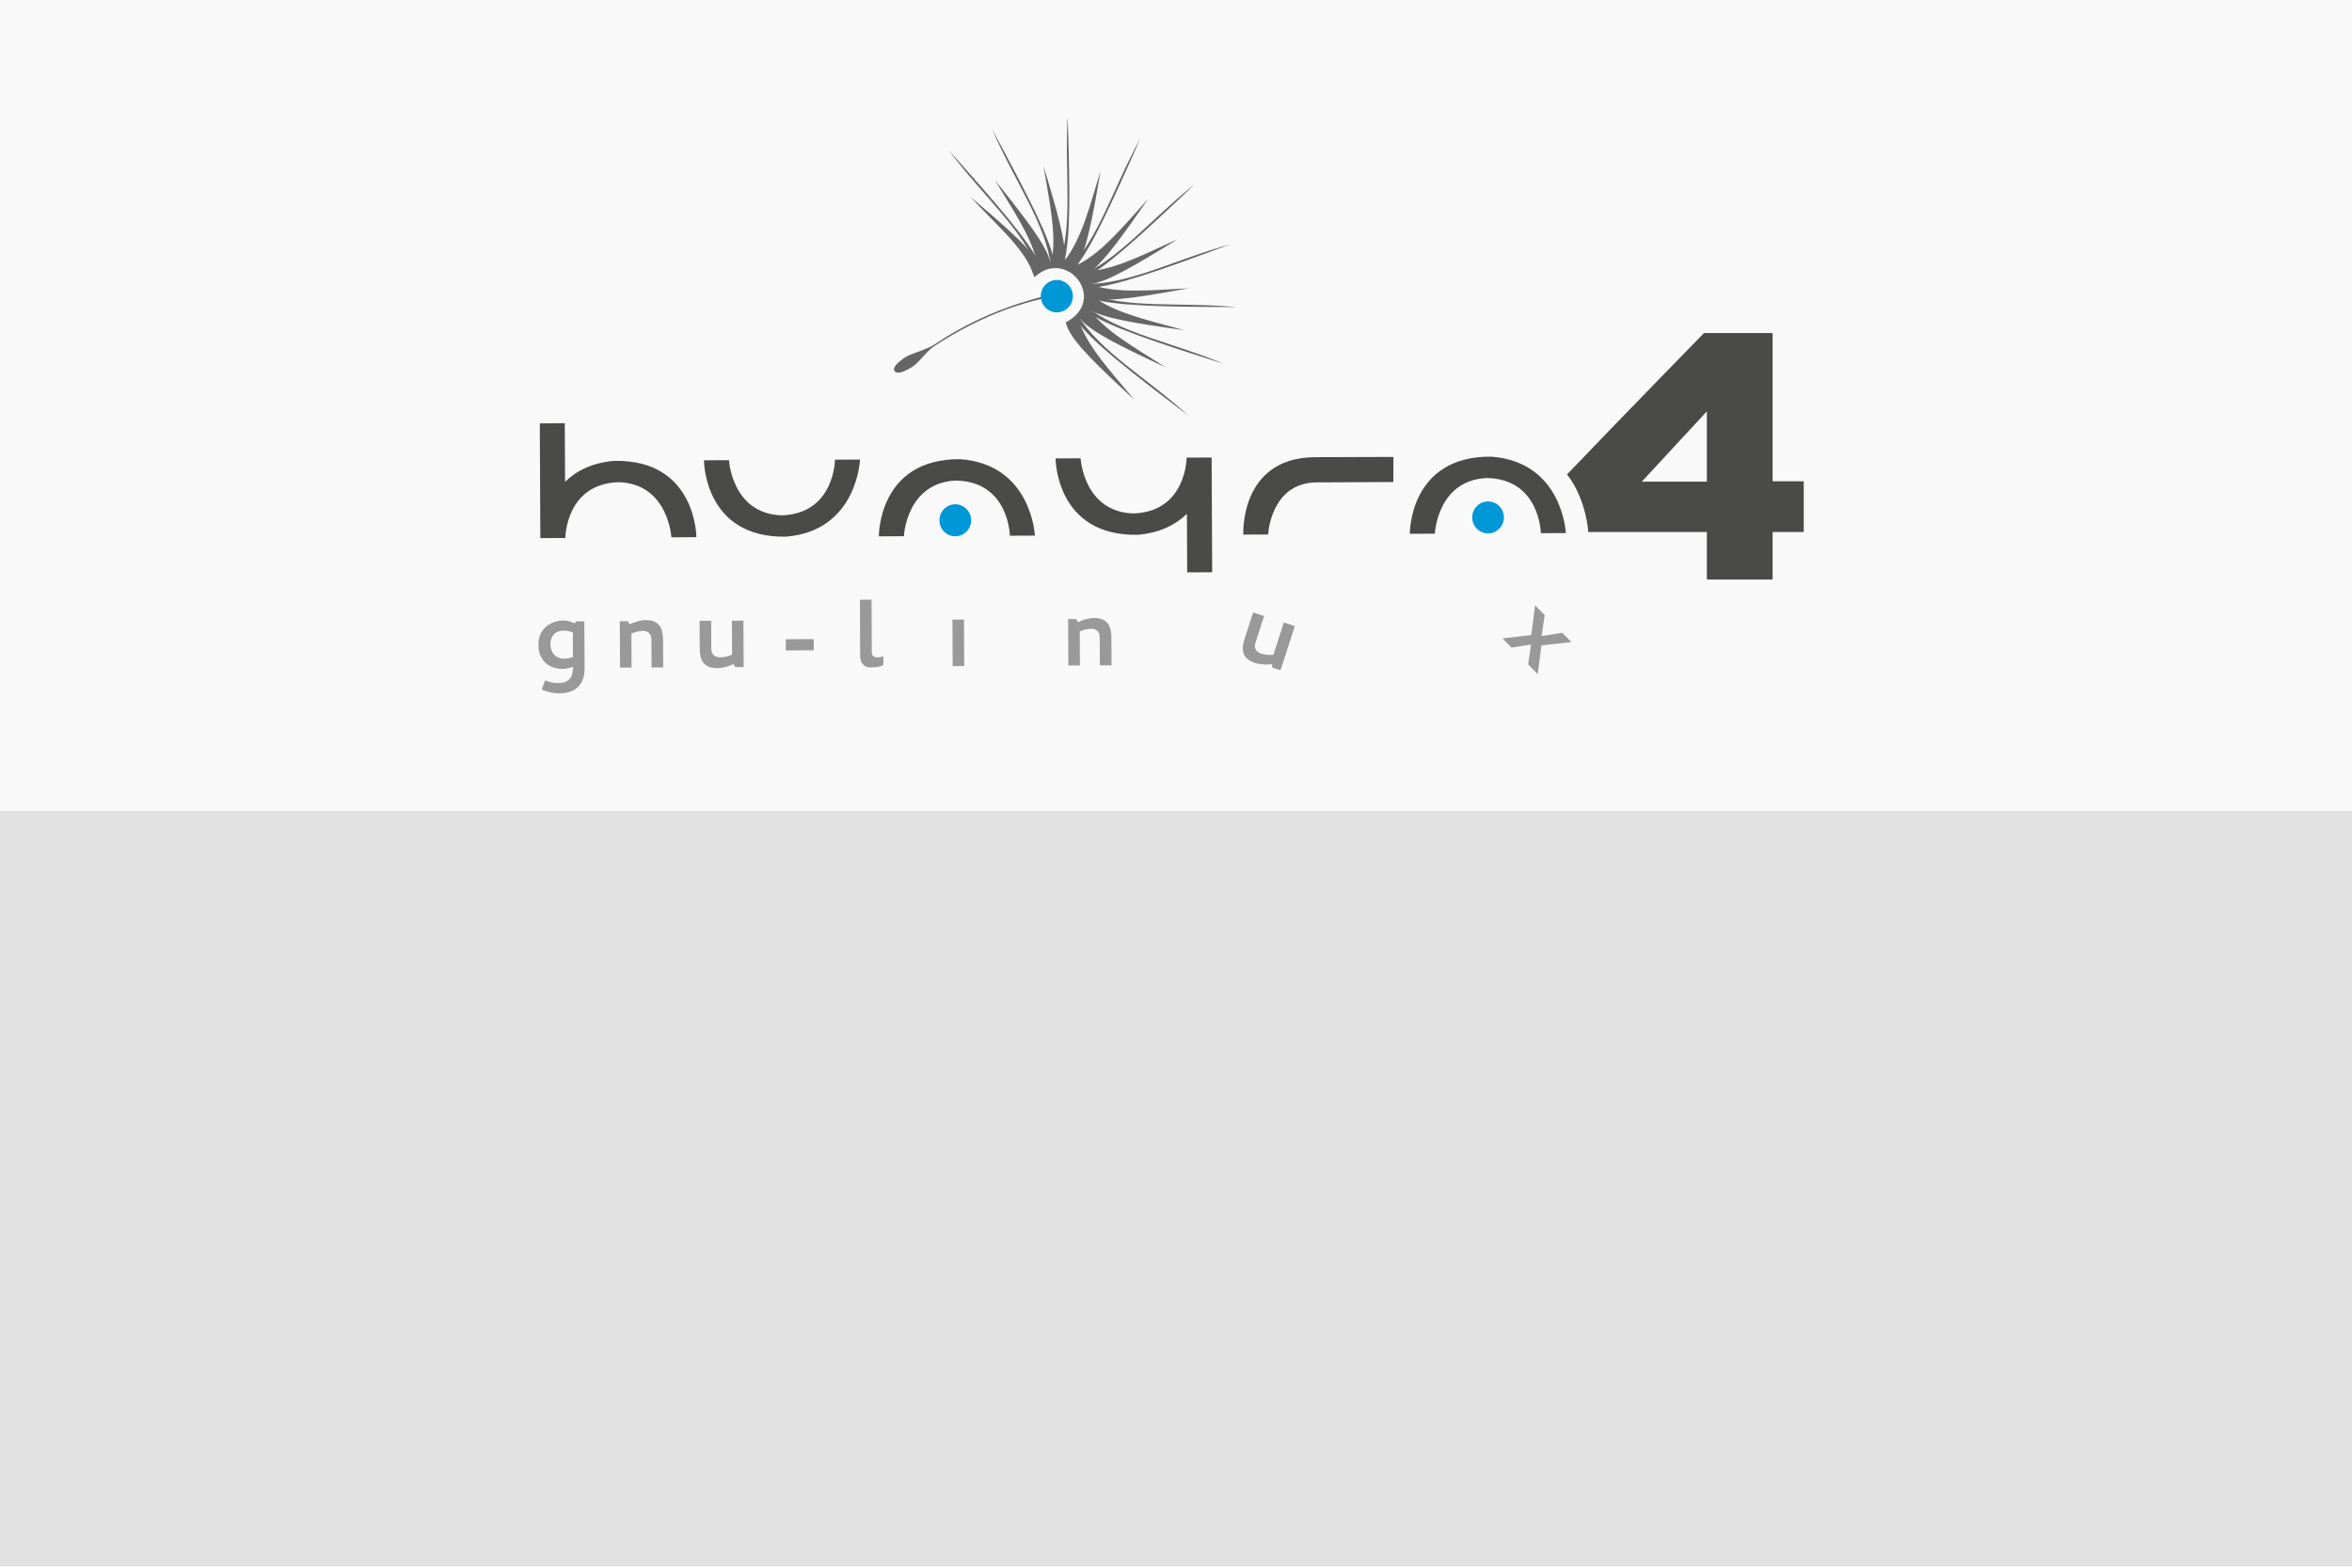
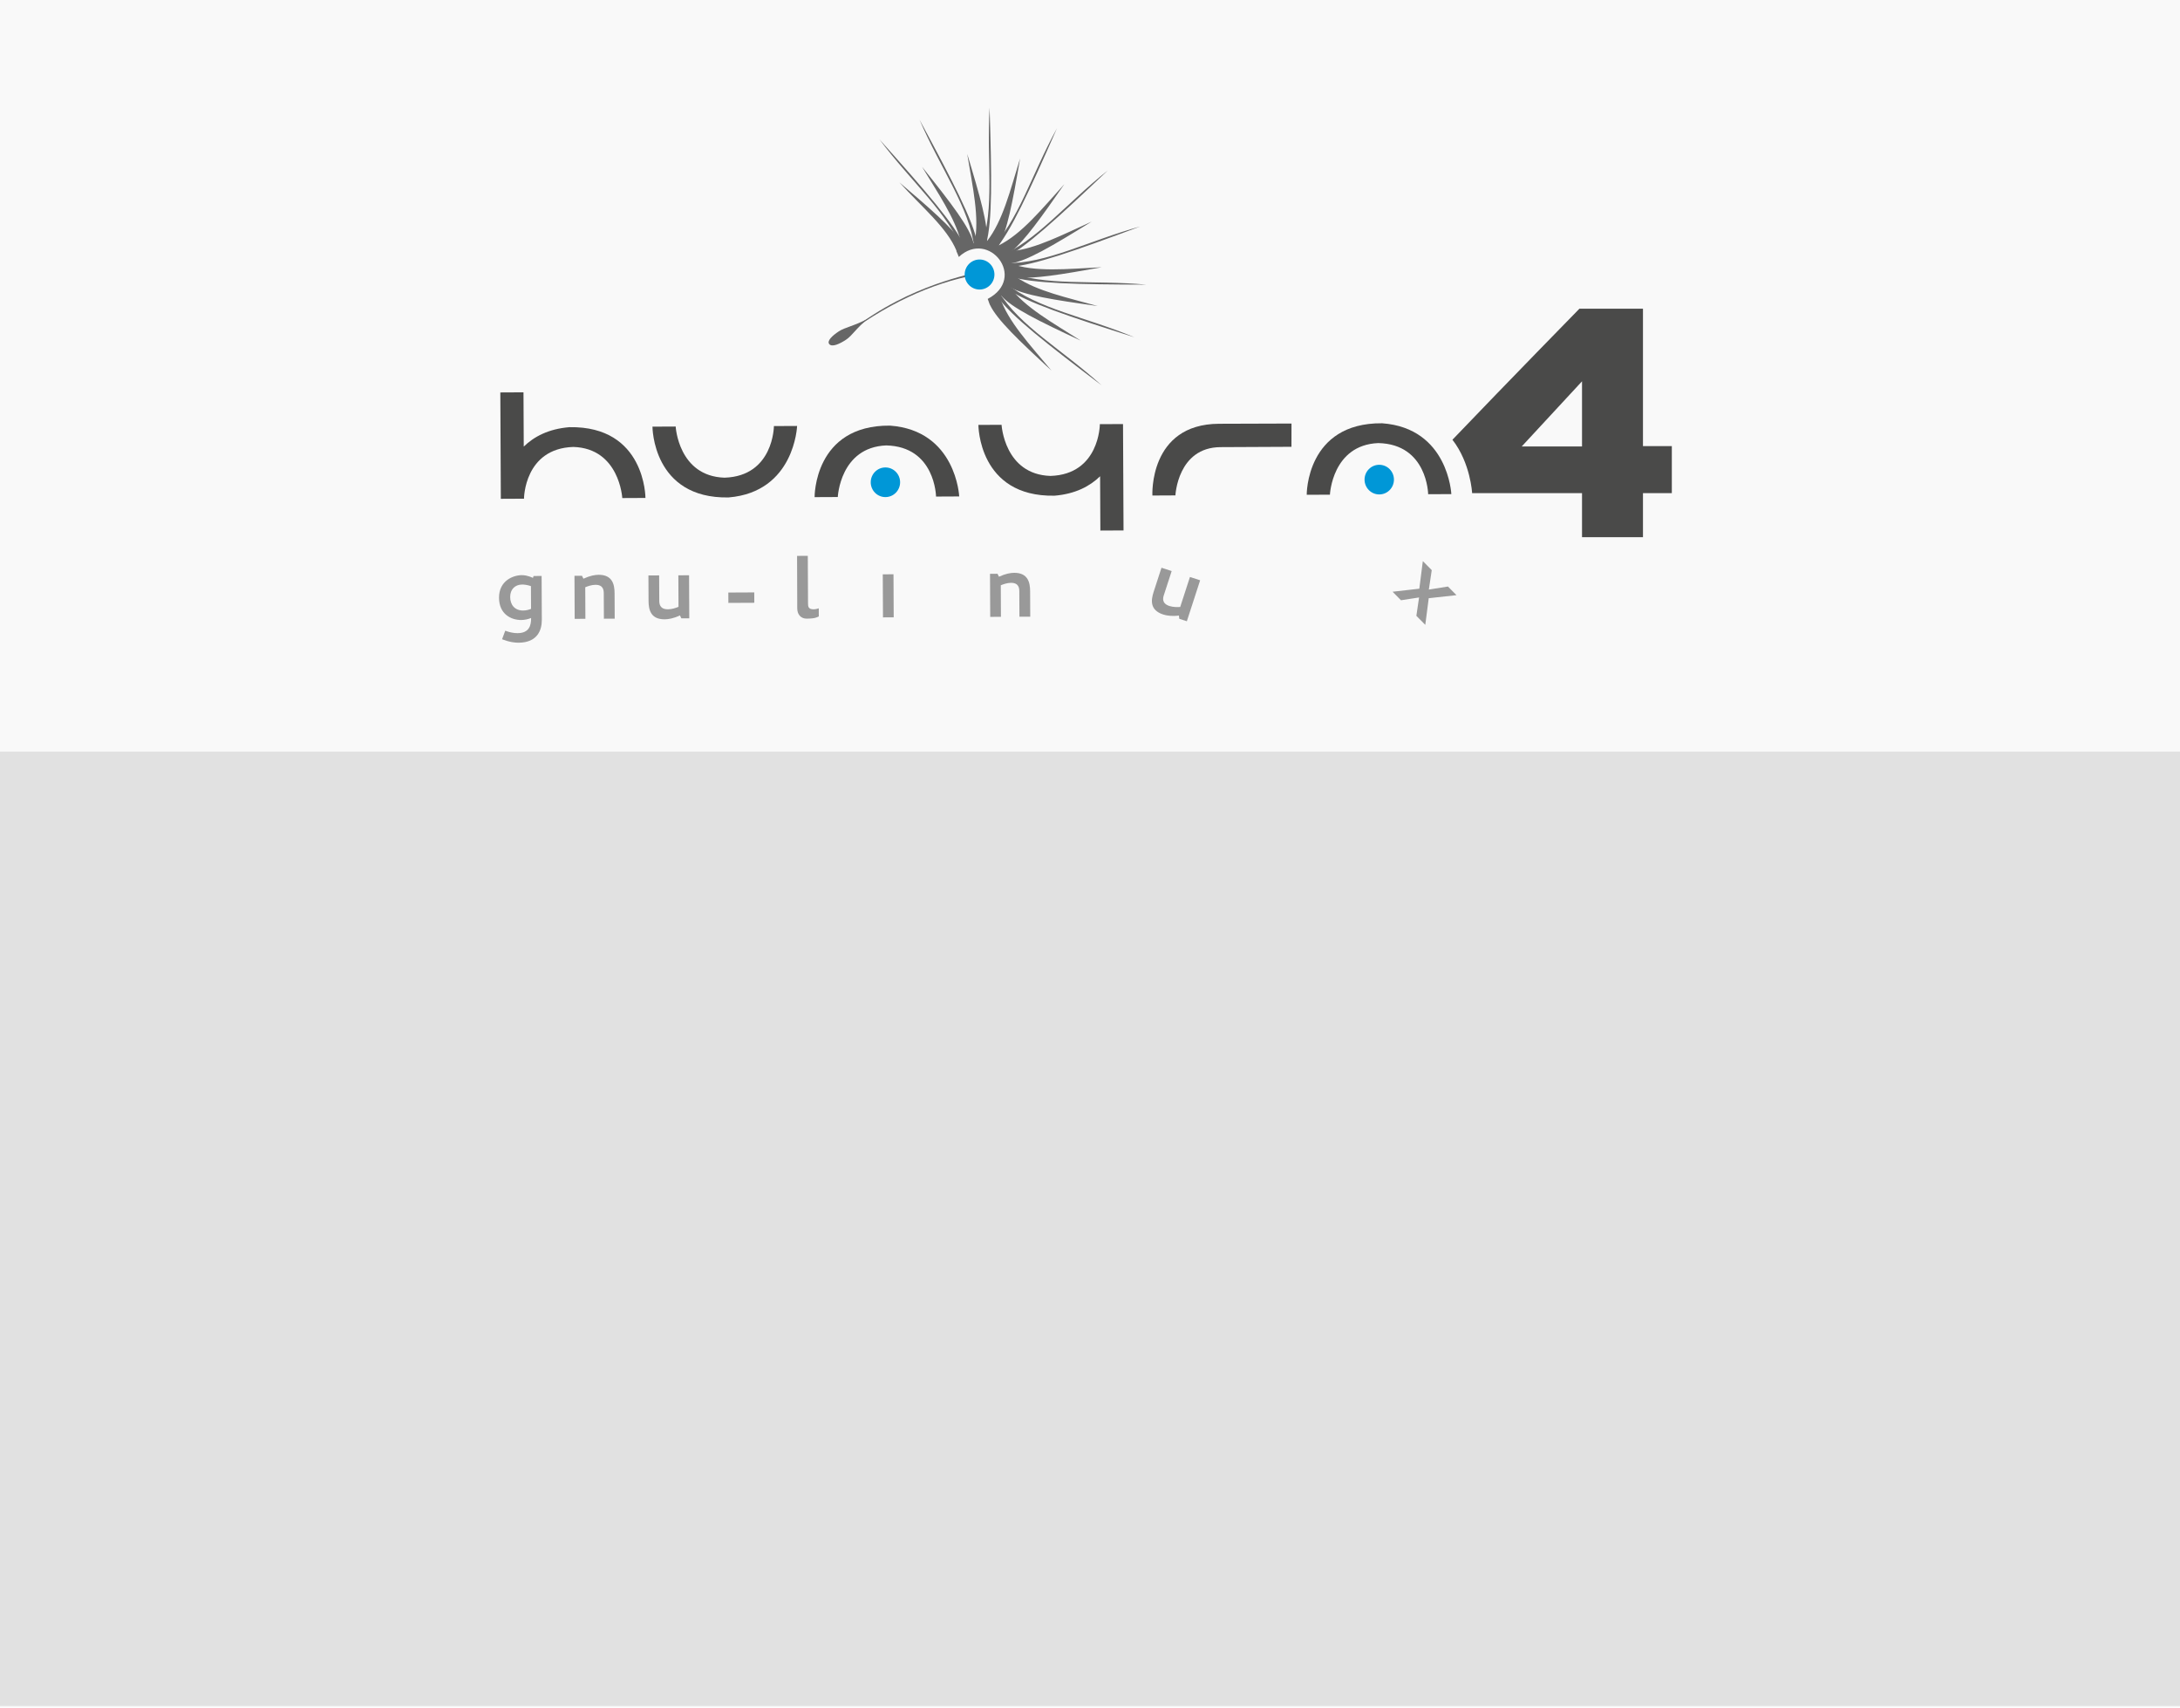
- <svg xmlns="http://www.w3.org/2000/svg" xmlns:xlink="http://www.w3.org/1999/xlink" width="600" height="400" id="svg3270" version="1.1">
+ <svg xmlns="http://www.w3.org/2000/svg" xmlns:xlink="http://www.w3.org/1999/xlink" width="600" height="470" id="svg3270" version="1.1">
  <defs id="defs3272">
    <linearGradient id="linearGradient4293">
      <stop id="stop4295" offset="0" style="stop-color:#ffc59e;stop-opacity:1;" />
      <stop id="stop4297" offset="1" style="stop-color:#ffc39b;stop-opacity:1;" />
    </linearGradient>
    <linearGradient id="linearGradient4301">
      <stop id="stop4303" offset="0" style="stop-color:#f8ab76;stop-opacity:1;" />
      <stop id="stop4305" offset="1" style="stop-color:#f8ab76;stop-opacity:0;" />
    </linearGradient>
    <linearGradient xlink:href="#linearGradient4301" id="linearGradient3251" gradientUnits="userSpaceOnUse" gradientTransform="translate(-1770.422,481.8193)" x1="76.733" y1="146.72" x2="570.017" y2="146.72" />
  </defs>
-   <g id="layer1" transform="translate(816.6407,678.0101)" style="display:inline">
-     <path id="path10416-3-0-9" style="fill:#f9f9f9;fill-opacity:1;fill-rule:nonzero;stroke:none" d="m -216.219,-278.058 -600.814,0 0,-401.482 600.814,0 0,401.482 z" />
-     <g id="g4258" transform="matrix(0.9303168,0,0,0.9303168,-46.51492,-51.49857)">
+   <g id="layer1" transform="translate(816.6407,748.0101)" style="display:inline">
+     <path id="path10416-3-0-9" style="fill:#f9f9f9;fill-opacity:1;fill-rule:nonzero;stroke:none;stroke-width:1.082" d="M -216.219,-278.01 H -817.033 v -470 h 600.814 z" />
+     <g id="g4258" transform="matrix(0.9303168,0,0,0.9303168,-46.51492,-121.4988)">
      <g transform="matrix(0.5595526,-0.00267201,0.00267201,0.5595526,-982.6368,-1264.677)" id="g8585">
        <g id="g3259-1" style="fill:#666666;fill-rule:evenodd" transform="matrix(4.183869,0,0,4.183869,442.1177,962.7819)">
          <path d="m 79.951,55.04 0.225,0.524 c 0.019,0.06 0.038,0.121 0.055,0.182 l 0.014,-0.02 0.026,0.061 c 3.797,-3.517 8.655,2.709 3.617,5.327 l 0.159,0.434 -0.008,0.008 c 0.03,0.081 0.064,0.163 0.101,0.246 l 0.037,0.101 0.007,-0.005 c 0.878,1.851 3.547,4.433 7.719,8.315 -2.732,-3.31 -5.479,-6.243 -6.476,-9.327 0.058,-0.06 0.113,-0.12 0.166,-0.18 1.309,1.539 4.686,3.217 10.019,5.733 -3.551,-2.287 -7.004,-4.221 -8.912,-6.794 1.776,1.022 5.441,1.623 11.083,2.436 -3.915,-1.102 -7.647,-1.919 -10.22,-3.674 2.094,0.237 5.609,-0.32 10.762,-1.226 -4.387,0.188 -8.468,0.625 -11.556,-0.534 2.004,-0.244 5.262,-2.15 10.3,-5.236 -3.681,1.636 -7.045,3.373 -10.122,3.691 1.64,-1.332 3.719,-4.195 6.691,-8.435 -2.896,3.156 -5.418,6.273 -8.329,7.691 1.066,-1.754 1.777,-5.391 2.757,-10.976 -1.277,4.055 -2.236,7.92 -4.24,10.438 0.166,-2.047 -0.823,-5.615 -2.441,-11.043 0.673,4.215 1.548,8.115 0.865,11.271 -0.038,0.006 -0.076,0.012 -0.115,0.019 -0.434,-1.957 -2.733,-4.983 -6.464,-9.685 2.015,3.365 4.088,6.421 4.83,9.364 -1.19,-1.754 -3.819,-4.084 -7.697,-7.409 2.826,3.153 5.973,5.723 7.174,8.685 l -0.028,0.02 z m 6.6,1.52 -0.012,-0.033 0.022,0.037 -0.01,-0.004 z" id="path166-95-2" style="fill:#666666;fill-rule:evenodd" />
          <path d="m 65.133,66.197 c 7.789,-6.643 15.749,-7.904 17.204,-8.47 l 0.13,0.333 c -5.623,0.989 -11.684,3.75 -17.334,8.137 z" id="path168-5-1" style="fill:#666666;fill-opacity:1;fill-rule:evenodd" />
          <path d="m 68.792,63.51 c -1.534,1.209 -2.015,2.143 -2.84,2.682 -0.824,0.538 -1.763,0.945 -2.106,0.548 -0.343,-0.396 0.366,-1.067 1.191,-1.605 0.824,-0.538 1.992,-0.68 3.755,-1.625 z m -1.168,0.567 m 0.421,-0.183 m -0.068,0.03 m -0.016,0.016" id="path170-30-6" style="fill:#666666;fill-rule:nonzero" />
          <path d="m 99.136,44.954 c -6.389,6.009 -10.49,9.754 -13.231,11.094 l -0.636,-0.239 c 4.799,-1.935 8.509,-6.641 13.867,-10.855 z m -28.829,-4.065 c 5.818,6.563 9.441,10.772 10.7,13.552 l -0.257,0.629 c -1.793,-4.854 -6.387,-8.701 -10.443,-14.18 z m 5.069,-2.47 c 4.131,7.737 6.675,12.673 7.253,15.669 l -0.397,0.552 c -0.614,-5.138 -4.188,-9.948 -6.856,-16.221 z m 8.866,-1.483 c 0.232,8.768 0.297,14.321 -0.528,17.258 l -0.601,0.316 c 1.75,-4.869 0.708,-10.77 1.129,-17.574 z m 8.505,2.647 c -3.57,8.011 -5.905,13.05 -7.915,15.346 l -0.679,0.026 c 3.678,-3.639 5.281,-9.414 8.594,-15.371 z m 10.448,12.472 c -8.233,3.025 -13.473,4.863 -16.52,5.023 l -0.492,-0.469 c 5.173,0.1 10.431,-2.776 17.012,-4.554 z m -0.784,13.998 c -8.348,-2.689 -13.609,-4.47 -16.107,-6.222 l -0.099,-0.672 c 4.013,3.266 9.926,4.24 16.205,6.894 z m -4.17,6.059 c -6.968,-5.326 -11.331,-8.763 -13.099,-11.249 l 0.132,-0.666 c 2.69,4.42 7.937,7.315 12.967,11.916 z m 5.688,-12.706 c -8.771,-0.069 -14.322,-0.195 -17.23,-1.119 l -0.295,-0.612 c 4.806,1.916 10.74,1.077 17.525,1.731 z" id="path326-37-1" style="fill:#666666;fill-opacity:1;fill-rule:evenodd" />
        </g>
        <path style="fill:#0097d7;fill-opacity:1;fill-rule:nonzero" id="path147-4-2-9" d="m 796.716,1205.557 c 0,4.386 -3.523,7.942 -7.867,7.942 -4.347,0 -7.867,-3.556 -7.867,-7.942 0,-4.386 3.52,-7.941 7.867,-7.941 4.344,0 7.867,3.555 7.867,7.941 z" />
        <g style="fill:#999999;fill-opacity:1;fill-rule:evenodd" id="g3098-4-6" transform="matrix(4.183869,0,0,4.183869,510.3554,1102.532)">
-           <path style="font-style:normal;font-variant:normal;font-weight:bold;font-stretch:normal;font-size:40px;line-height:125%;font-family:Cantarell;-inkscape-font-specification:'Cantarell Bold';text-align:start;letter-spacing:0px;word-spacing:0px;writing-mode:lr-tb;text-anchor:start;fill:#999999;fill-opacity:1;stroke:none" id="path4332-6-1" d="m 8.523,62.345 c -1.084,0 -2.879,0.689 -2.879,2.845 0,2.077 1.524,2.822 2.788,2.822 0.463,0 0.881,-0.102 1.253,-0.248 l 0,0.045 c 0,0.869 -0.226,1.863 -1.727,1.863 -0.508,0 -0.982,-0.124 -1.321,-0.237 l -0.226,-0.079 -0.406,1.072 0.203,0.079 c 0.7,0.271 1.366,0.373 1.874,0.373 2.393,0 2.958,-1.58 2.958,-2.867 l 0,-5.554 -1.016,0 -0.079,0.237 C 9.2,62.356 8.749,62.345 8.523,62.345 m 0.056,1.185 c 0.214,0 0.598,0.034 1.106,0.203 l 0,2.879 c -0.271,0.102 -0.598,0.203 -0.993,0.203 -1.106,0 -1.637,-0.768 -1.637,-1.716 0,-0.96 0.61,-1.569 1.524,-1.569" />
-           <path style="font-style:normal;font-variant:normal;font-weight:bold;font-stretch:normal;font-size:40px;line-height:125%;font-family:Cantarell;-inkscape-font-specification:'Cantarell Bold';text-align:start;letter-spacing:0px;word-spacing:0px;writing-mode:lr-tb;text-anchor:start;fill:#999999;fill-opacity:1;stroke:none" id="path4334-3-0" d="m 15.192,62.458 0,5.441 1.355,0 0,-3.985 c 0.294,-0.124 0.802,-0.305 1.287,-0.305 1.016,0 1.05,0.711 1.05,1.095 l 0,3.195 1.366,0 0,-3.217 c 0,-1.106 -0.26,-2.337 -2.009,-2.337 -0.44,0 -1.084,0.102 -1.919,0.485 l -0.181,-0.373 -0.948,0" />
-           <path style="font-style:normal;font-variant:normal;font-weight:bold;font-stretch:normal;font-size:40px;line-height:125%;font-family:Cantarell;-inkscape-font-specification:'Cantarell Bold';text-align:start;letter-spacing:0px;word-spacing:0px;writing-mode:lr-tb;text-anchor:start;fill:#999999;fill-opacity:1;stroke:none" id="path4336-4-8" d="m 28.32,62.458 0,3.985 c -0.305,0.124 -0.824,0.305 -1.332,0.305 -1.05,0 -1.095,-0.722 -1.095,-1.084 l 0,-3.206 -1.355,0 0,3.217 c 0,1.106 0.248,2.337 2.032,2.337 0.44,0 1.118,-0.102 1.93,-0.485 l 0.169,0.373 1.005,0 0,-5.441 -1.355,0" />
-           <path style="font-style:normal;font-variant:normal;font-weight:bold;font-stretch:normal;font-size:40px;line-height:125%;font-family:Cantarell;-inkscape-font-specification:'Cantarell Bold';text-align:start;letter-spacing:0px;word-spacing:0px;writing-mode:lr-tb;text-anchor:start;fill:#999999;fill-opacity:1;stroke:none" id="path4340-5-6" d="m 45.4,66.838 c -0.689,0 -0.711,-0.361 -0.711,-0.779 l 0,-5.983 -1.355,0 -0.011,6.638 c 0,0.768 0.463,1.298 1.174,1.298 1.185,0 1.355,-0.203 1.547,-0.271 l 0,-1.027 c -0.248,0.079 -0.429,0.124 -0.643,0.124" />
-           <path style="font-style:normal;font-variant:normal;font-weight:bold;font-stretch:normal;font-size:40px;line-height:125%;font-family:Cantarell;-inkscape-font-specification:'Cantarell Bold';text-align:start;letter-spacing:0px;word-spacing:0px;writing-mode:lr-tb;text-anchor:start;fill:#999999;fill-opacity:1;stroke:none" id="path4342-9-6" d="m 54.152,62.458 0,5.441 1.355,0 0,-5.441 -1.355,0" />
-           <path style="font-style:normal;font-variant:normal;font-weight:bold;font-stretch:normal;font-size:40px;line-height:125%;font-family:Cantarell;-inkscape-font-specification:'Cantarell Bold';text-align:start;letter-spacing:0px;word-spacing:0px;writing-mode:lr-tb;text-anchor:start;fill:#999999;fill-opacity:1;stroke:none" id="path4344-7-6" d="m 67.704,62.458 0,5.441 1.355,0 0,-3.985 c 0.294,-0.124 0.802,-0.305 1.287,-0.305 1.016,0 1.05,0.711 1.05,1.095 l 0,3.195 1.366,0 0,-3.217 c 0,-1.106 -0.26,-2.337 -2.009,-2.337 -0.44,0 -1.084,0.102 -1.919,0.485 l -0.181,-0.373 -0.948,0" />
+           <path style="font-style:normal;font-variant:normal;font-weight:bold;font-stretch:normal;font-size:40px;line-height:125%;font-family:Cantarell;-inkscape-font-specification:'Cantarell Bold';text-align:start;letter-spacing:0px;word-spacing:0px;writing-mode:lr-tb;text-anchor:start;fill:#999999;fill-opacity:1;stroke:none" id="path4332-6-1" d="m 8.523,62.345 c -1.084,0 -2.879,0.689 -2.879,2.845 0,2.077 1.524,2.822 2.788,2.822 0.463,0 0.881,-0.102 1.253,-0.248 v 0.045 c 0,0.869 -0.226,1.863 -1.727,1.863 -0.508,0 -0.982,-0.124 -1.321,-0.237 l -0.226,-0.079 -0.406,1.072 0.203,0.079 c 0.7,0.271 1.366,0.373 1.874,0.373 2.393,0 2.958,-1.58 2.958,-2.867 v -5.554 h -1.016 l -0.079,0.237 C 9.2,62.356 8.749,62.345 8.523,62.345 m 0.056,1.185 c 0.214,0 0.598,0.034 1.106,0.203 v 2.879 c -0.271,0.102 -0.598,0.203 -0.993,0.203 -1.106,0 -1.637,-0.768 -1.637,-1.716 0,-0.96 0.61,-1.569 1.524,-1.569" />
+           <path style="font-style:normal;font-variant:normal;font-weight:bold;font-stretch:normal;font-size:40px;line-height:125%;font-family:Cantarell;-inkscape-font-specification:'Cantarell Bold';text-align:start;letter-spacing:0px;word-spacing:0px;writing-mode:lr-tb;text-anchor:start;fill:#999999;fill-opacity:1;stroke:none" id="path4334-3-0" d="m 15.192,62.458 v 5.441 h 1.355 v -3.985 c 0.294,-0.124 0.802,-0.305 1.287,-0.305 1.016,0 1.05,0.711 1.05,1.095 v 3.195 h 1.366 v -3.217 c 0,-1.106 -0.26,-2.337 -2.009,-2.337 -0.44,0 -1.084,0.102 -1.919,0.485 l -0.181,-0.373 h -0.948" />
+           <path style="font-style:normal;font-variant:normal;font-weight:bold;font-stretch:normal;font-size:40px;line-height:125%;font-family:Cantarell;-inkscape-font-specification:'Cantarell Bold';text-align:start;letter-spacing:0px;word-spacing:0px;writing-mode:lr-tb;text-anchor:start;fill:#999999;fill-opacity:1;stroke:none" id="path4336-4-8" d="m 28.32,62.458 v 3.985 c -0.305,0.124 -0.824,0.305 -1.332,0.305 -1.05,0 -1.095,-0.722 -1.095,-1.084 v -3.206 h -1.355 v 3.217 c 0,1.106 0.248,2.337 2.032,2.337 0.44,0 1.118,-0.102 1.93,-0.485 l 0.169,0.373 h 1.005 v -5.441 h -1.355" />
+           <path style="font-style:normal;font-variant:normal;font-weight:bold;font-stretch:normal;font-size:40px;line-height:125%;font-family:Cantarell;-inkscape-font-specification:'Cantarell Bold';text-align:start;letter-spacing:0px;word-spacing:0px;writing-mode:lr-tb;text-anchor:start;fill:#999999;fill-opacity:1;stroke:none" id="path4340-5-6" d="m 45.4,66.838 c -0.689,0 -0.711,-0.361 -0.711,-0.779 v -5.983 h -1.355 l -0.011,6.638 c 0,0.768 0.463,1.298 1.174,1.298 1.185,0 1.355,-0.203 1.547,-0.271 v -1.027 c -0.248,0.079 -0.429,0.124 -0.643,0.124" />
+           <path style="font-style:normal;font-variant:normal;font-weight:bold;font-stretch:normal;font-size:40px;line-height:125%;font-family:Cantarell;-inkscape-font-specification:'Cantarell Bold';text-align:start;letter-spacing:0px;word-spacing:0px;writing-mode:lr-tb;text-anchor:start;fill:#999999;fill-opacity:1;stroke:none" id="path4342-9-6" d="m 54.152,62.458 v 5.441 h 1.355 v -5.441 h -1.355" />
+           <path style="font-style:normal;font-variant:normal;font-weight:bold;font-stretch:normal;font-size:40px;line-height:125%;font-family:Cantarell;-inkscape-font-specification:'Cantarell Bold';text-align:start;letter-spacing:0px;word-spacing:0px;writing-mode:lr-tb;text-anchor:start;fill:#999999;fill-opacity:1;stroke:none" id="path4344-7-6" d="m 67.704,62.458 v 5.441 h 1.355 v -3.985 c 0.294,-0.124 0.802,-0.305 1.287,-0.305 1.016,0 1.05,0.711 1.05,1.095 v 3.195 h 1.366 v -3.217 c 0,-1.106 -0.26,-2.337 -2.009,-2.337 -0.44,0 -1.084,0.102 -1.919,0.485 l -0.181,-0.373 h -0.948" />
          <path style="font-style:normal;font-variant:normal;font-weight:bold;font-stretch:normal;font-size:40px;line-height:125%;font-family:Cantarell;-inkscape-font-specification:'Cantarell Bold';text-align:start;letter-spacing:0px;word-spacing:0px;writing-mode:lr-tb;text-anchor:start;fill:#999999;fill-opacity:1;stroke:none" id="path4346-6-0" d="m 92.967,62.978 -1.248,3.784 c -0.328,0.022 -0.878,0.031 -1.361,-0.128 -0.997,-0.329 -0.814,-1.029 -0.7,-1.372 l 1.004,-3.045 -1.286,-0.424 -1.008,3.055 c -0.347,1.051 -0.496,2.297 1.198,2.856 0.418,0.138 1.093,0.254 1.985,0.144 l 0.044,0.407 0.954,0.315 1.705,-5.167 -1.286,-0.424" />
          <path style="font-style:normal;font-variant:normal;font-weight:bold;font-stretch:normal;font-size:40px;line-height:125%;font-family:Cantarell;-inkscape-font-specification:'Cantarell Bold';text-align:start;letter-spacing:0px;word-spacing:0px;writing-mode:lr-tb;text-anchor:start;fill:#999999;fill-opacity:1;stroke:none" id="path4348-0-6" d="m 122.406,61.113 -0.461,3.483 -3.381,0.37 1.058,1.081 2.287,-0.342 -0.353,2.319 1.121,1.146 0.452,-3.364 3.509,-0.369 -1.074,-1.097 -2.415,0.373 0.378,-2.455 -1.121,-1.146" />
-           <path id="rect3096-4-0" d="m 34.624,64.665 3.277,0 0,1.311 -3.277,0 z" style="fill:#999999;fill-opacity:1;stroke:none" />
+           <path id="rect3096-4-0" d="m 34.624,64.665 h 3.277 v 1.311 h -3.277 z" style="fill:#999999;fill-opacity:1;stroke:none" />
        </g>
        <g style="fill-rule:evenodd" id="g6087" transform="matrix(3.498671,0,0,3.498671,613.9885,1425.583)">
          <path d="m 112.451,-31.603 c 0,1.238 -0.994,2.241 -2.221,2.241 -1.226,0 -2.22,-1.004 -2.22,-2.241 0,-1.238 0.994,-2.24 2.22,-2.24 1.227,0 2.221,1.003 2.221,2.24 z" id="path307-86-7-0" style="fill:#0097d7;fill-opacity:1;fill-rule:nonzero" />
          <path d="m 37.823,-31.557 c 0,1.238 -0.994,2.241 -2.22,2.241 -1.227,0 -2.22,-1.004 -2.22,-2.241 0,-1.238 0.994,-2.241 2.22,-2.241 1.226,0 2.22,1.003 2.22,2.241 z" id="path147-3-8-1" style="fill:#0097d7;fill-opacity:1;fill-rule:nonzero" />
-           <path style="fill:#4a4a49;fill-opacity:1;fill-rule:nonzero" id="_121601064-35-7-4" d="m 97.01,-40.141 -0.022,3.515 -10.716,0 c -6.492,0 -6.856,7.264 -6.856,7.264 l -3.478,0 c 0,0 -0.511,-10.792 10.108,-10.796 l 10.964,0.017 z" />
-           <path style="fill:#4a4a49;fill-opacity:1;fill-rule:nonzero" id="_121605664-7-0-6-4-4-9" d="m 99.259,-29.361 3.505,0 c 0,0 0.375,-7.514 7.348,-7.764 7.425,0.199 7.499,7.764 7.499,7.764 l 3.503,0 c 0,0 -0.409,-9.978 -10.407,-10.754 -11.517,-0.155 -11.447,10.754 -11.447,10.754 z" />
-           <path style="fill:#4a4a49;fill-opacity:1;fill-rule:nonzero" id="_121605664-7-0-6-4-4-9-9" d="m 24.89,-29.361 3.505,0 c 0,0 0.375,-7.514 7.348,-7.764 7.425,0.199 7.499,7.764 7.499,7.764 l 3.503,0 c 0,0 -0.409,-9.978 -10.407,-10.754 -11.517,-0.155 -11.447,10.754 -11.447,10.754 z" />
-           <path id="_121605664-7-0-6-4-4-9-9-0" d="m 68.049,-40.184 0,0.026 c 0,0 -0.072,7.562 -7.497,7.761 -6.972,-0.25 -7.355,-7.761 -7.355,-7.761 l -3.501,0 c 0,0 -0.07,10.906 11.448,10.751 3.168,-0.246 5.371,-1.418 6.906,-2.902 l 0,8.202 3.501,0 0,-16.051 0,-0.026 -3.501,0 z" style="fill:#4a4a49;fill-opacity:1;fill-rule:nonzero" />
-           <path style="fill:#4a4a49;fill-opacity:1;fill-rule:nonzero" id="_121605664-7-0-6-4-4-9-9-3" d="m 0.442,-40.131 3.505,0 c 0,0 0.375,7.514 7.348,7.764 7.425,-0.199 7.499,-7.764 7.499,-7.764 l 3.503,0 c 0,0 -0.409,9.978 -10.407,10.754 C 0.372,-29.222 0.442,-40.131 0.442,-40.131 Z" />
-           <path id="_121605664-7-0-6-4-4-9-9-0-1" d="m -19.024,-29.335 0,-0.026 c 0,0 0.072,-7.562 7.497,-7.761 6.972,0.25 7.355,7.761 7.355,7.761 l 3.501,0 c 0,0 0.07,-10.906 -11.448,-10.751 -3.168,0.246 -5.371,1.418 -6.906,2.902 l 0,-8.202 -3.501,0 0,16.051 0,0.026 3.501,0 z" style="fill:#4a4a49;fill-opacity:1;fill-rule:nonzero" />
+           <path style="fill:#4a4a49;fill-opacity:1;fill-rule:nonzero" id="_121601064-35-7-4" d="m 97.01,-40.141 -0.022,3.515 H 86.272 c -6.492,0 -6.856,7.264 -6.856,7.264 h -3.478 c 0,0 -0.511,-10.792 10.108,-10.796 l 10.964,0.017 z" />
+           <path style="fill:#4a4a49;fill-opacity:1;fill-rule:nonzero" id="_121605664-7-0-6-4-4-9" d="m 99.259,-29.361 h 3.505 c 0,0 0.375,-7.514 7.348,-7.764 7.425,0.199 7.499,7.764 7.499,7.764 h 3.503 c 0,0 -0.409,-9.978 -10.407,-10.754 -11.517,-0.155 -11.447,10.754 -11.447,10.754 z" />
+           <path style="fill:#4a4a49;fill-opacity:1;fill-rule:nonzero" id="_121605664-7-0-6-4-4-9-9" d="m 24.89,-29.361 h 3.505 c 0,0 0.375,-7.514 7.348,-7.764 7.425,0.199 7.499,7.764 7.499,7.764 h 3.503 c 0,0 -0.409,-9.978 -10.407,-10.754 -11.517,-0.155 -11.447,10.754 -11.447,10.754 z" />
+           <path id="_121605664-7-0-6-4-4-9-9-0" d="m 68.049,-40.184 v 0.026 c 0,0 -0.072,7.562 -7.497,7.761 -6.972,-0.25 -7.355,-7.761 -7.355,-7.761 h -3.501 c 0,0 -0.07,10.906 11.448,10.751 3.168,-0.246 5.371,-1.418 6.906,-2.902 v 8.202 h 3.501 v -16.051 -0.026 z" style="fill:#4a4a49;fill-opacity:1;fill-rule:nonzero" />
+           <path style="fill:#4a4a49;fill-opacity:1;fill-rule:nonzero" id="_121605664-7-0-6-4-4-9-9-3" d="M 0.442,-40.131 H 3.947 c 0,0 0.375,7.514 7.348,7.764 7.425,-0.199 7.499,-7.764 7.499,-7.764 h 3.503 c 0,0 -0.409,9.978 -10.407,10.754 C 0.372,-29.222 0.442,-40.131 0.442,-40.131 Z" />
+           <path id="_121605664-7-0-6-4-4-9-9-0-1" d="m -19.024,-29.335 v -0.026 c 0,0 0.072,-7.562 7.497,-7.761 6.972,0.25 7.355,7.761 7.355,7.761 h 3.501 c 0,0 0.07,-10.906 -11.448,-10.751 -3.168,0.246 -5.371,1.418 -6.906,2.902 v -8.202 h -3.501 v 16.051 0.026 z" style="fill:#4a4a49;fill-opacity:1;fill-rule:nonzero" />
        </g>
      </g>
      <g id="flowRoot4247" style="font-style:normal;font-variant:normal;font-weight:normal;font-stretch:normal;font-size:105.294px;line-height:125%;font-family:Gotham;-inkscape-font-specification:Gotham;letter-spacing:0px;word-spacing:0px;fill:#4a4a49;fill-opacity:1;stroke:none;stroke-width:1px;stroke-linecap:butt;stroke-linejoin:miter;stroke-opacity:1" transform="matrix(0.9108779,0,0,0.9108779,-109.9053,-35.25495)">
-         <path id="path4256" d="m -274.319,-526.117 19.795,0 0,-14.32 9.371,0 0,-15.268 -9.371,0 0,-44.644 -20.638,0 c 0,0 -22.962,23.464 -41.245,42.569 5.905,7.595 6.393,17.343 6.393,17.343 l 35.695,0 z m -19.584,-29.482 19.584,-21.164 0,21.164 z" />
+         <path id="path4256" d="m -274.319,-526.117 h 19.795 v -14.32 h 9.371 v -15.268 h -9.371 v -44.644 h -20.638 c 0,0 -22.962,23.464 -41.245,42.569 5.905,7.595 6.393,17.343 6.393,17.343 h 35.695 z m -19.584,-29.482 19.584,-21.164 v 21.164 z" />
      </g>
    </g>
-     <path id="path10416-3-0-9-3" style="display:inline;opacity:0.1;fill:#000000;fill-opacity:1;fill-rule:nonzero;stroke:none" d="m -216.219,-278.411 -600.814,0 0,-192.702 600.814,0 0,192.702 z" />
+     <path id="path10416-3-0-9-3" style="display:inline;opacity:0.1;fill:#000000;fill-opacity:1;fill-rule:nonzero;stroke:none;stroke-width:1.168" d="M -216.219,-278.411 H -817.033 v -262.702 h 600.814 z" />
  </g>
</svg>
